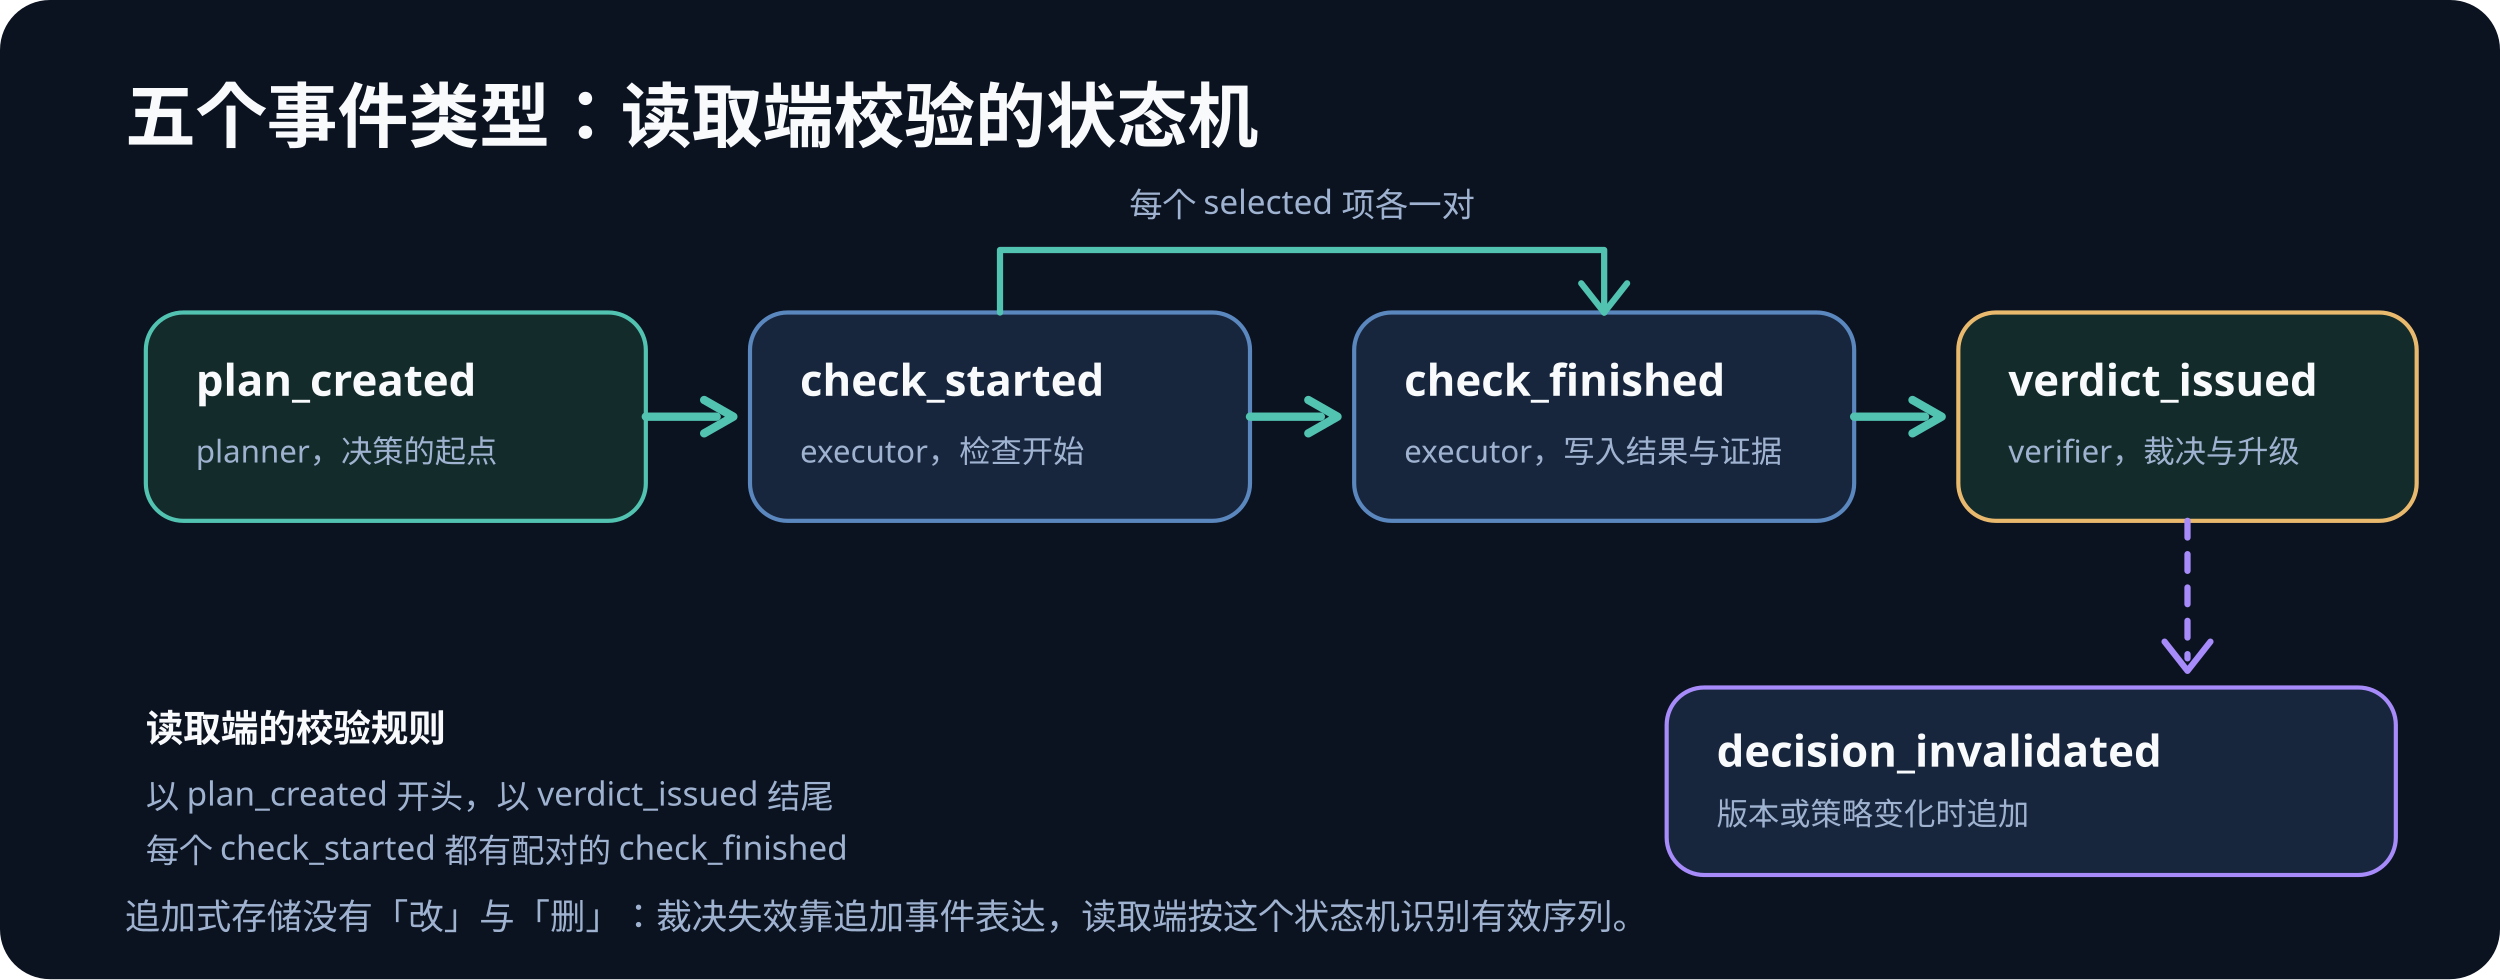
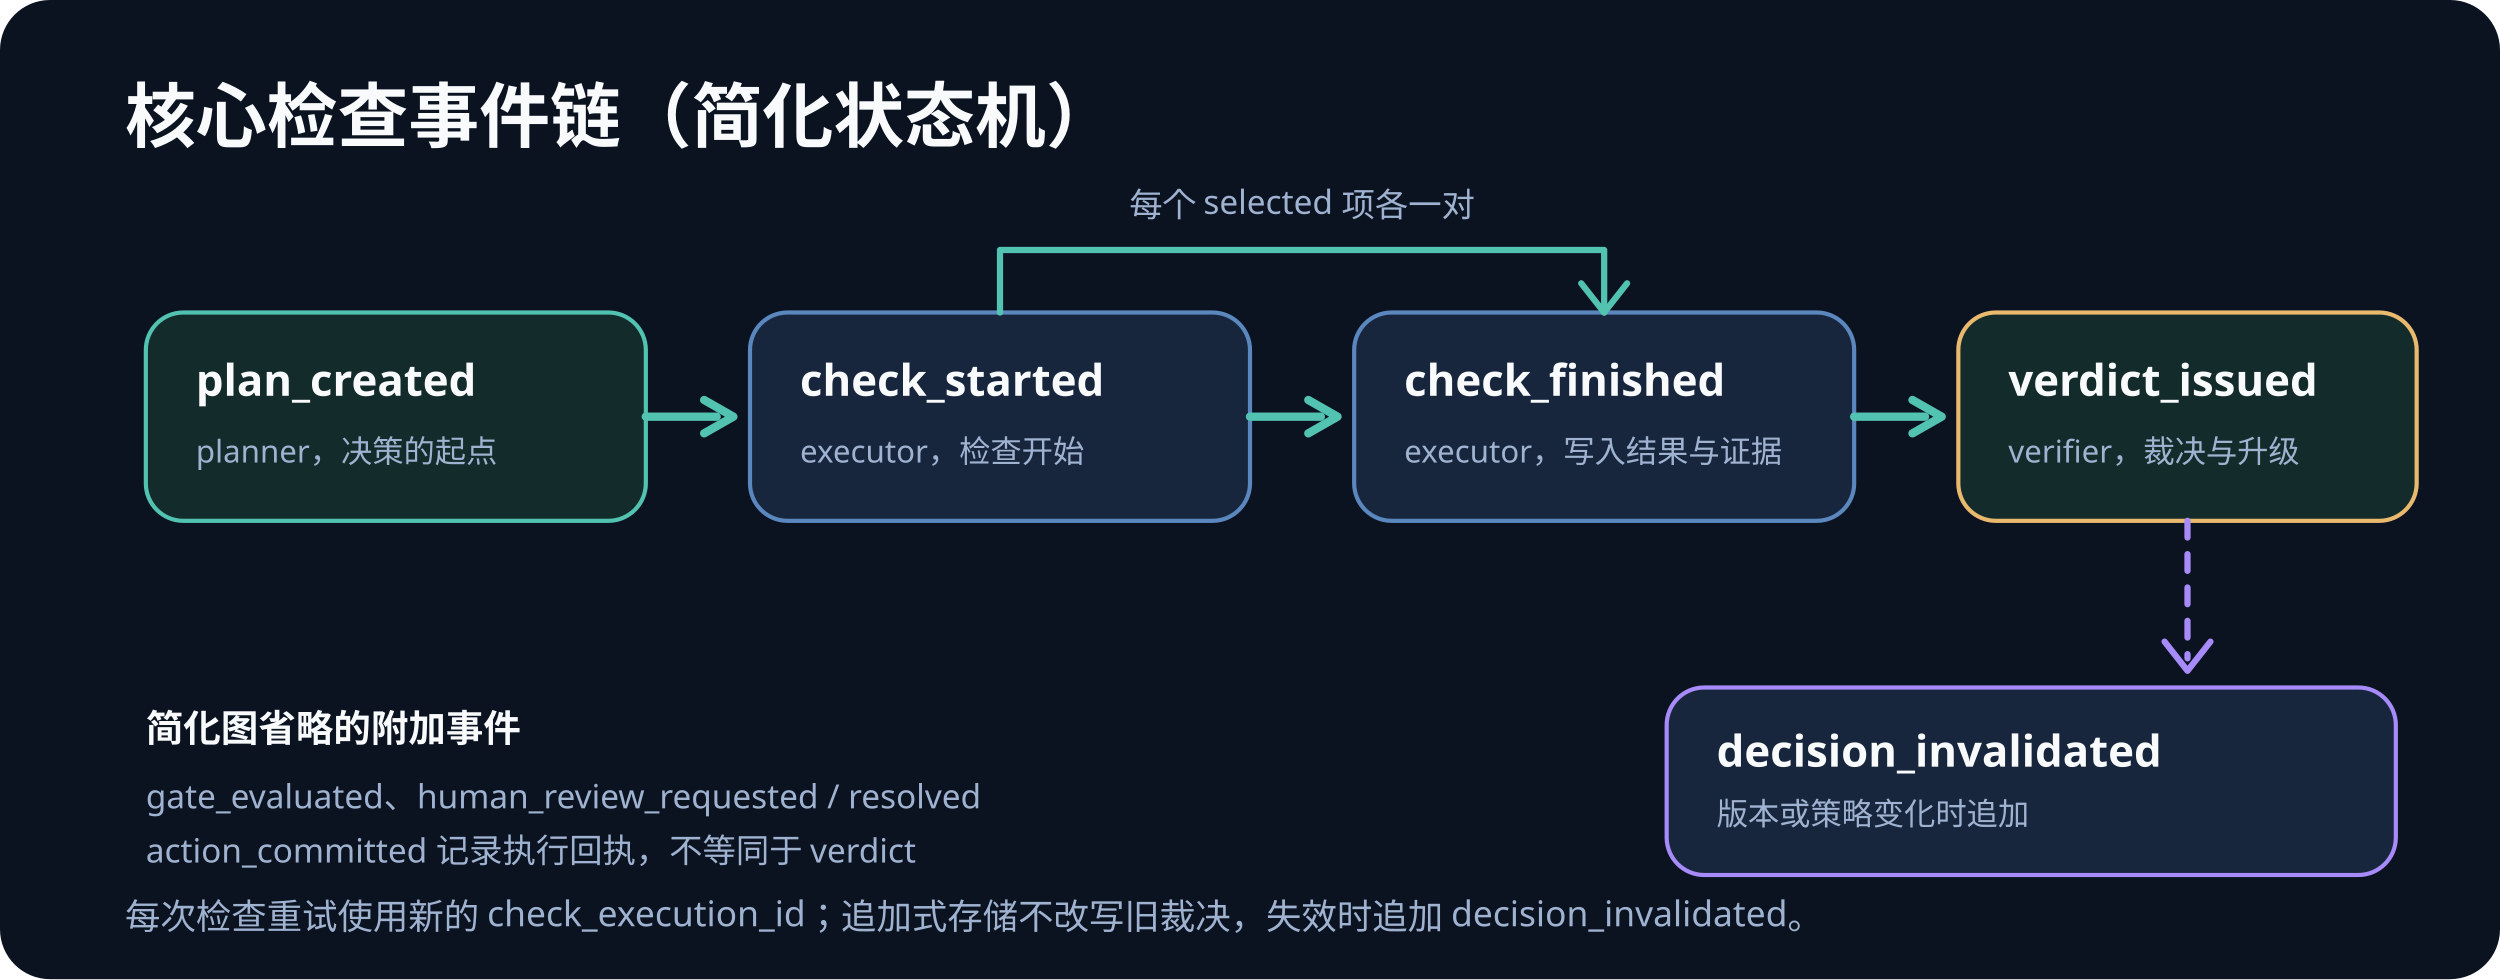
- <svg xmlns="http://www.w3.org/2000/svg" width="1200" height="470" viewBox="0 0 1200 470" role="img" aria-label="五个事件类型构成的决策状态机：plan_created 开头、检查成对、verdict_issued 结尾，裁决失效靠追加 decision_invalidated">
+ <svg xmlns="http://www.w3.org/2000/svg" width="1200" height="470" viewBox="0 0 1200 470" role="img" aria-label="决策审计核心检查事件链示意：plan_created、check_started、check_finished 和 verdict_issued；检查尝试按 check_execution_id 配对，决策失效追加 decision_invalidated。固定门禁、人审与动作回执是附加事件">
  <rect width="1200" height="470" rx="24" fill="#0B1220" />
-   <text x="60" y="68" fill="#F8FAFC" font-family="sans-serif" font-size="34" font-weight="700">五个事件类型：读取端校验的状态机</text>
+   <text x="60" y="68" fill="#F8FAFC" font-family="sans-serif" font-size="34" font-weight="700">核心检查事件链（简化状态机）</text>
  <g font-family="sans-serif">
    <rect x="70" y="150" width="240" height="100" rx="18" fill="#132B2A" stroke="#52C3B1" stroke-width="2" />
    <text x="94" y="190" fill="#F8FAFC" font-size="21" font-weight="700">plan_created</text>
    <text x="94" y="222" fill="#9FB3D1" font-size="15">planner，决策的起点</text>
    <rect x="360" y="150" width="240" height="100" rx="18" fill="#17263D" stroke="#5B87BF" stroke-width="2" />
    <text x="384" y="190" fill="#F8FAFC" font-size="21" font-weight="700">check_started</text>
    <text x="384" y="222" fill="#9FB3D1" font-size="15">executor，检查开始</text>
    <rect x="650" y="150" width="240" height="100" rx="18" fill="#17263D" stroke="#5B87BF" stroke-width="2" />
    <text x="674" y="190" fill="#F8FAFC" font-size="21" font-weight="700">check_finished</text>
    <text x="674" y="222" fill="#9FB3D1" font-size="15">executor，写入结果与证据</text>
    <rect x="940" y="150" width="220" height="100" rx="18" fill="#132B2A" stroke="#E9B96E" stroke-width="2" />
    <text x="964" y="190" fill="#F8FAFC" font-size="21" font-weight="700">verdict_issued</text>
    <text x="964" y="222" fill="#9FB3D1" font-size="15">verifier，裁决与升级</text>
    <path d="M480 150v-30h290v30" stroke="#52C3B1" stroke-width="3" stroke-linecap="round" stroke-linejoin="round" fill="none" />
    <path d="M759 136l11 14 11-14" stroke="#52C3B1" stroke-width="3" stroke-linecap="round" stroke-linejoin="round" fill="none" />
    <text x="625" y="104" fill="#9FB3D1" font-size="16" text-anchor="middle">每个 selected 项各一对</text>
    <path d="M310 200h34" stroke="#52C3B1" stroke-width="4" stroke-linecap="round" fill="none" />
    <path d="M338 192l14 8-14 8" stroke="#52C3B1" stroke-width="4" stroke-linecap="round" stroke-linejoin="round" fill="none" />
    <path d="M600 200h34" stroke="#52C3B1" stroke-width="4" stroke-linecap="round" fill="none" />
    <path d="M628 192l14 8-14 8" stroke="#52C3B1" stroke-width="4" stroke-linecap="round" stroke-linejoin="round" fill="none" />
    <path d="M890 200h34" stroke="#52C3B1" stroke-width="4" stroke-linecap="round" fill="none" />
    <path d="M918 192l14 8-14 8" stroke="#52C3B1" stroke-width="4" stroke-linecap="round" stroke-linejoin="round" fill="none" />
    <rect x="800" y="330" width="350" height="90" rx="18" fill="#17263D" stroke="#A78BFA" stroke-width="2" />
    <text x="824" y="368" fill="#F8FAFC" font-size="21" font-weight="700">decision_invalidated</text>
    <text x="824" y="396" fill="#9FB3D1" font-size="15">版本或策略变化时追加</text>
    <path d="M1050 250v66" stroke="#A78BFA" stroke-width="3" stroke-linecap="round" stroke-dasharray="8 8" fill="none" />
    <path d="M1039 308l11 14 11-14" stroke="#A78BFA" stroke-width="3" stroke-linecap="round" stroke-linejoin="round" fill="none" />
-     <text x="70" y="356" fill="#F8FAFC" font-size="18" font-weight="700">读取端的校验规则</text>
-     <text x="70" y="388" fill="#9FB3D1" font-size="16">以 plan_created 开头，以 verdict_issued 结尾</text>
-     <text x="70" y="414" fill="#9FB3D1" font-size="16">每个 check_started 都有配对的 check_finished</text>
+     <text x="70" y="356" fill="#F8FAFC" font-size="18" font-weight="700">简化图省略的附加事件</text>
+     <text x="70" y="388" fill="#9FB3D1" font-size="16">gate_evaluated、human_review_requested / resolved</text>
+     <text x="70" y="414" fill="#9FB3D1" font-size="16">action_committed 记录执行回执，不等同于 verdict</text>
  </g>
-   <text x="60" y="446" fill="#9FB3D1" font-family="sans-serif" font-size="17">追加式存储没有「改」与「删」：裁决失效靠追加事件表达，读取端按这个状态机识别有效序列。</text>
+   <text x="60" y="446" fill="#9FB3D1" font-family="sans-serif" font-size="17">每次检查重试使用新的 check_execution_id；追加式存储不改写旧裁决，失效时追加 decision_invalidated。</text>
</svg>
